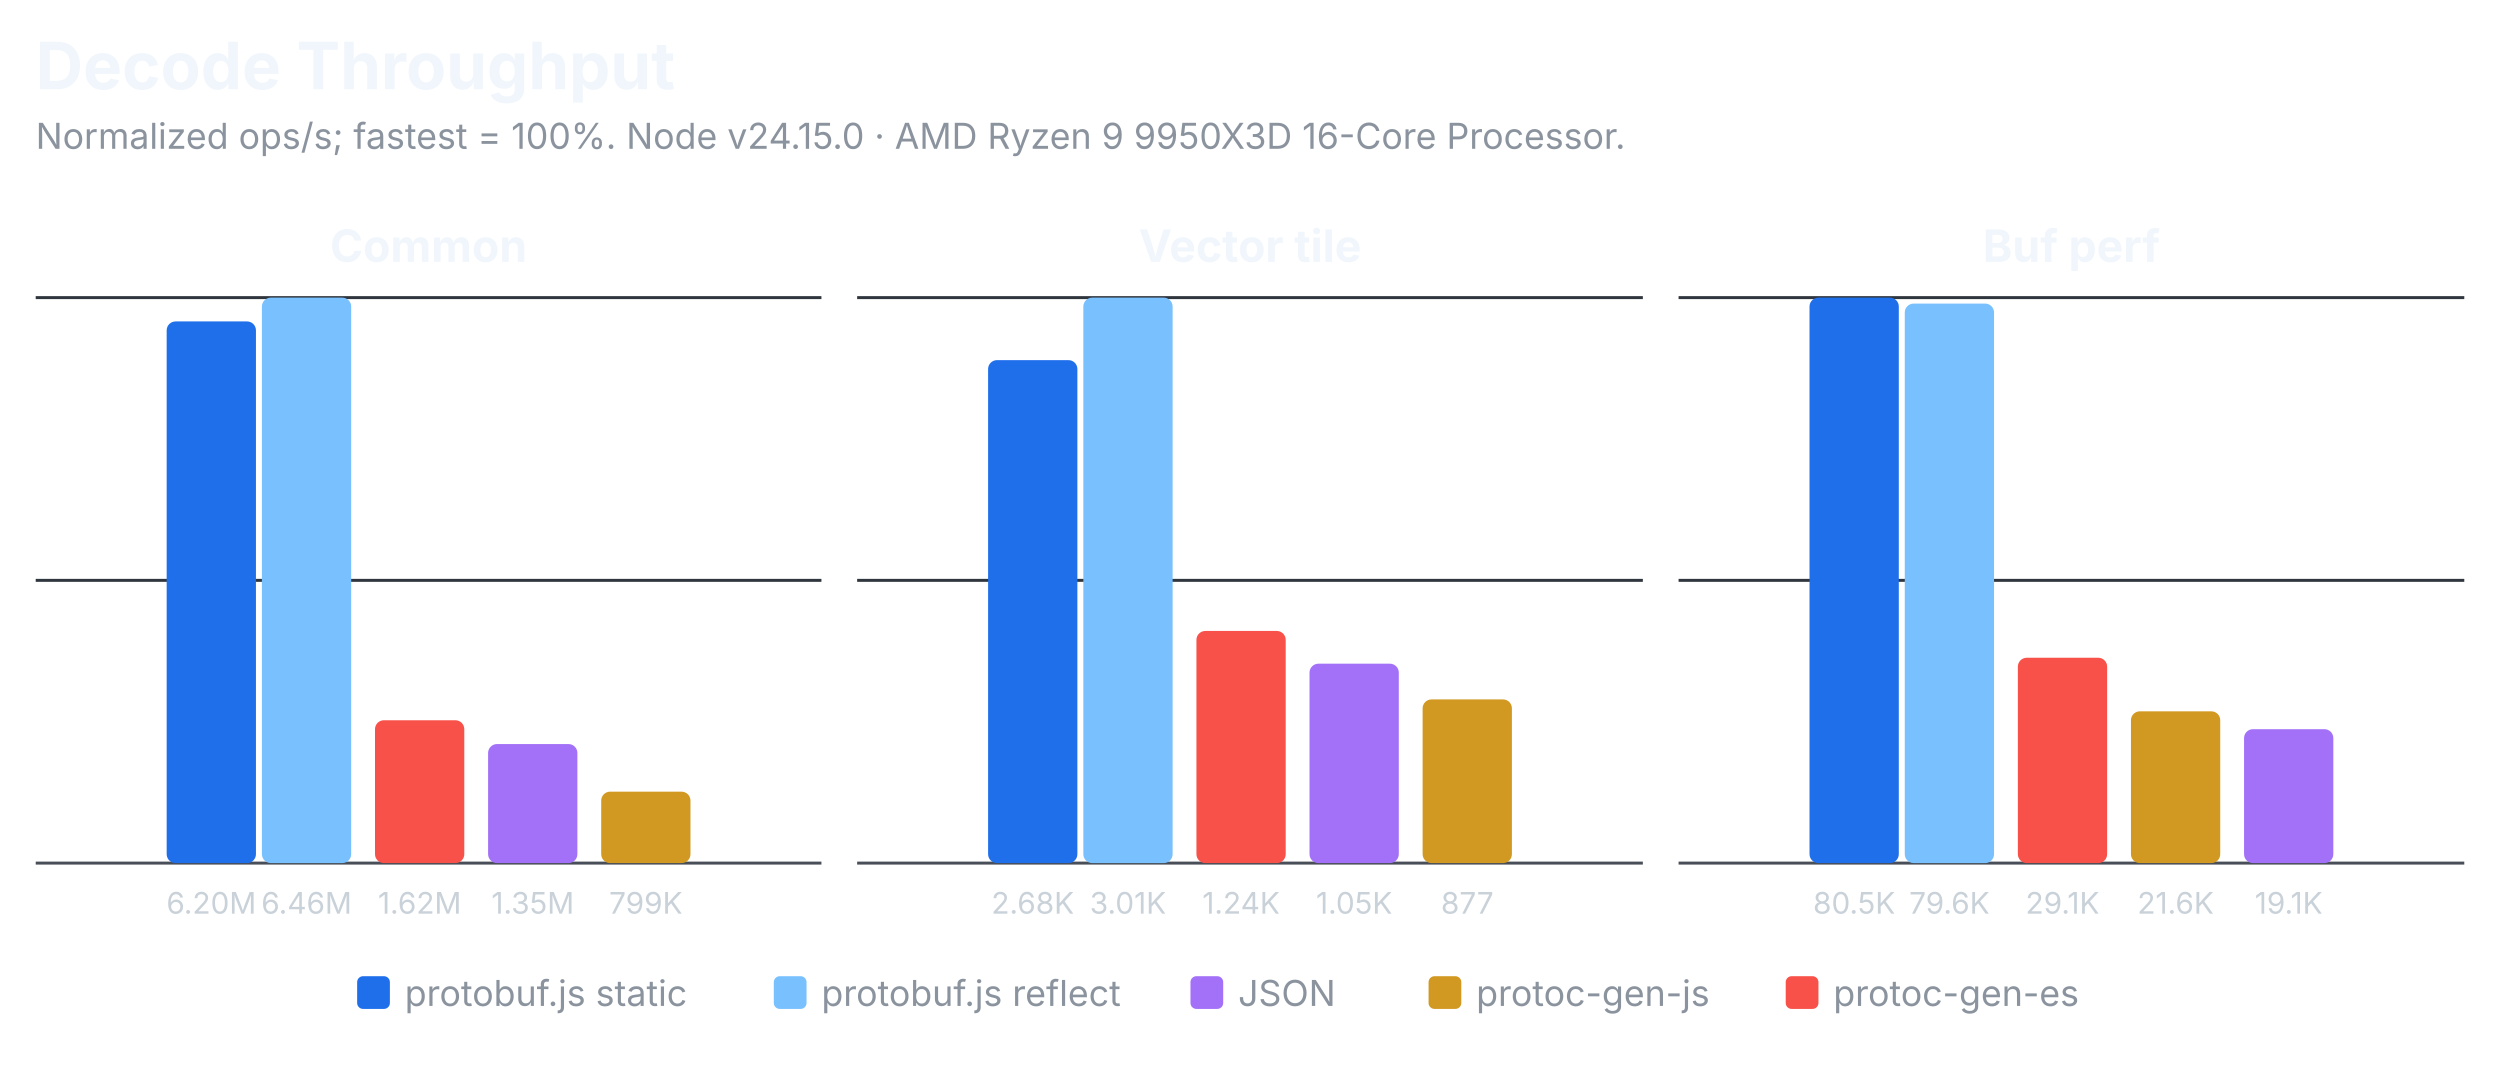
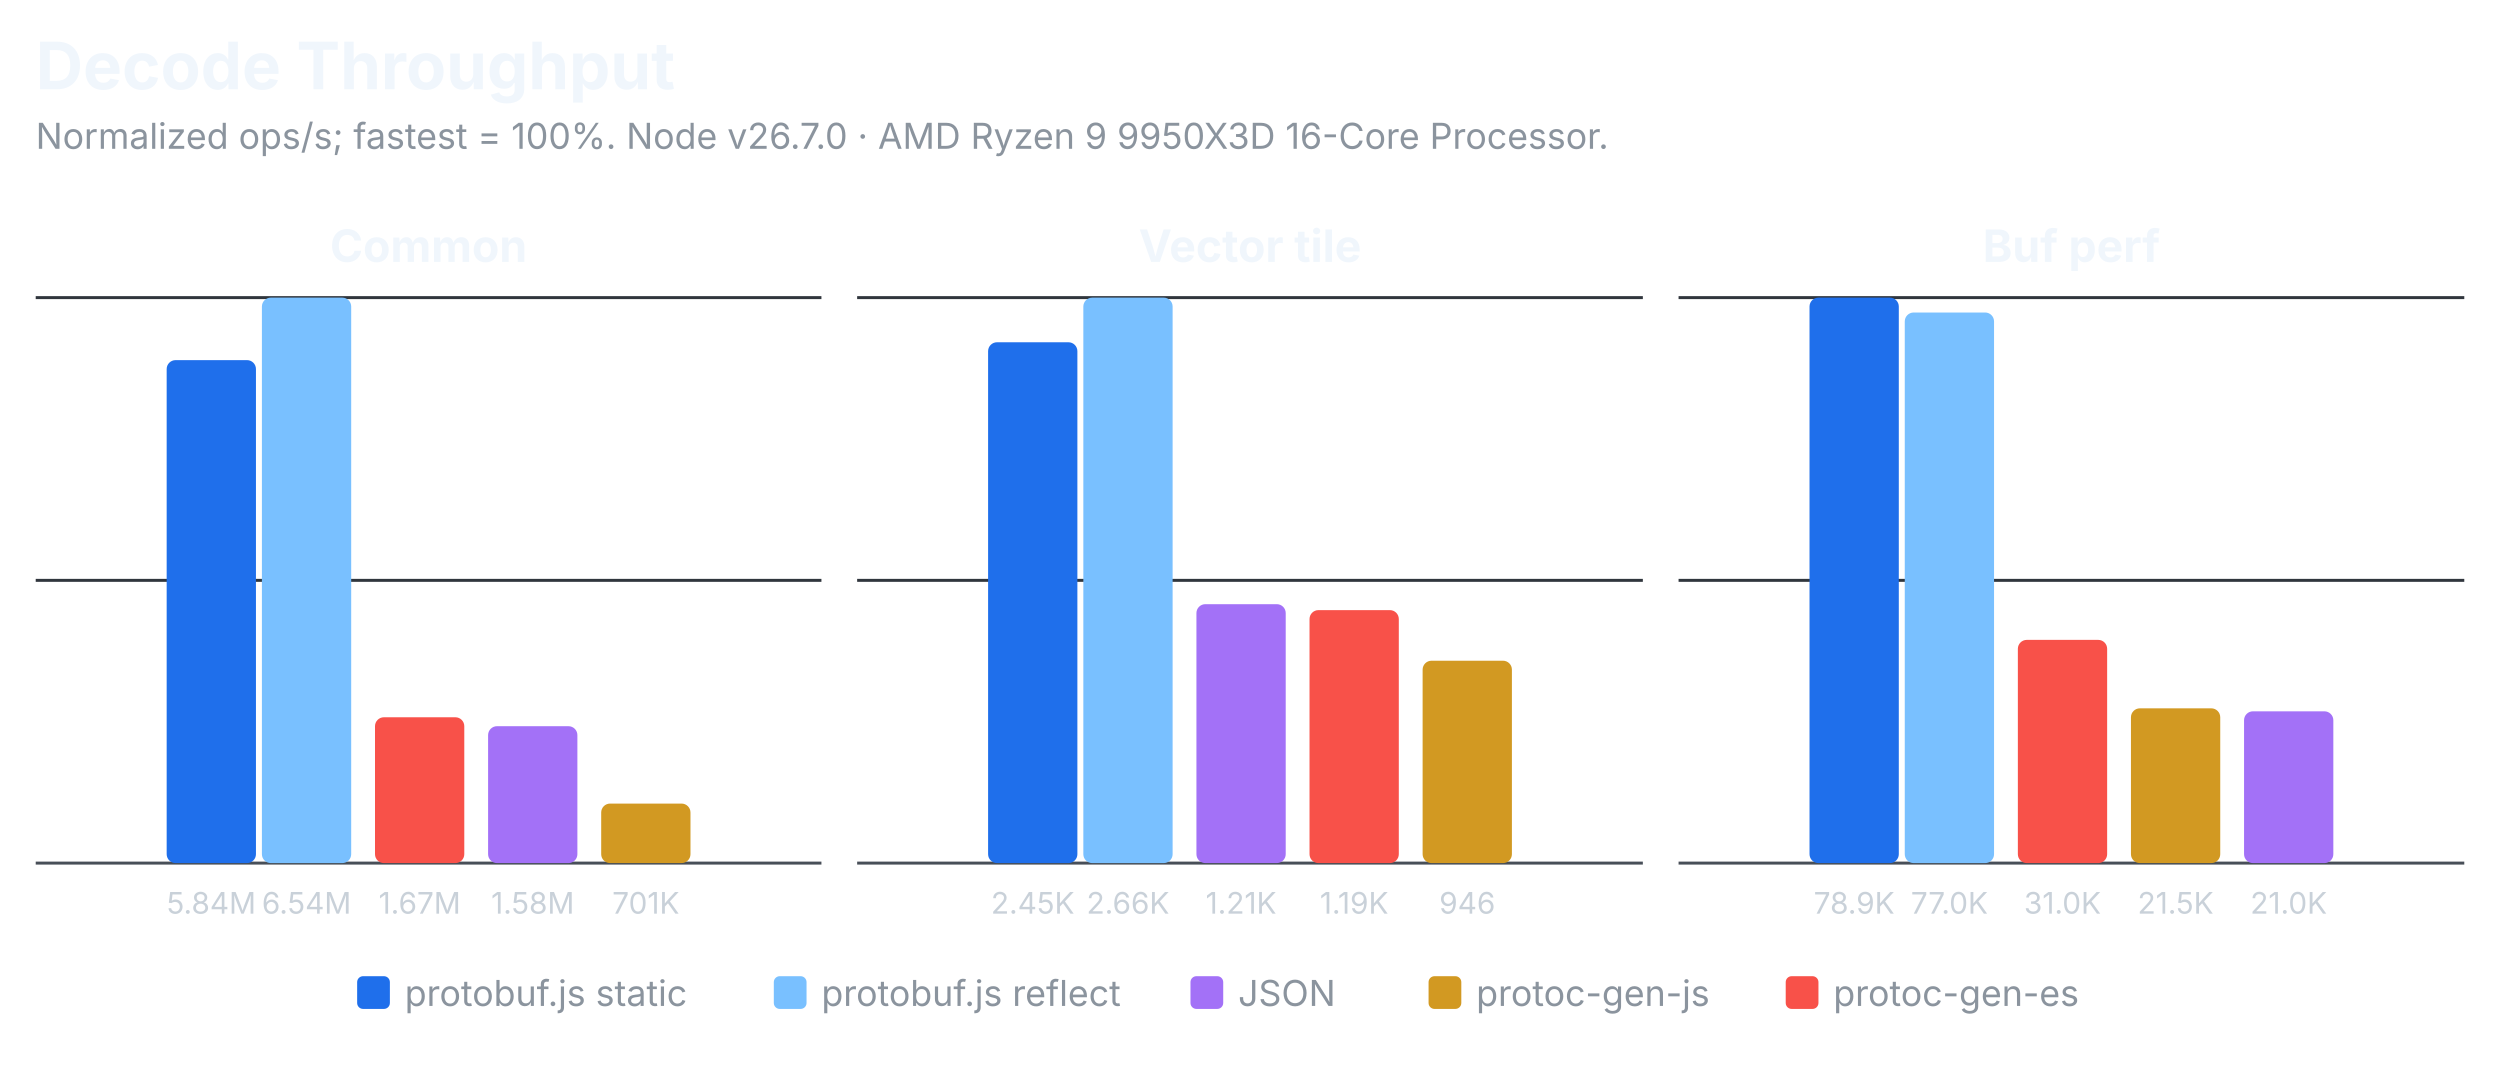
<svg xmlns="http://www.w3.org/2000/svg" width="840" height="362" viewBox="0 0 840 362" role="img" aria-labelledby="title desc">
  <style>
text{font-family:-apple-system,BlinkMacSystemFont,'Segoe UI',sans-serif;fill:#f0f6fc}
.title{font-size:22px;font-weight:700}.meta,.legend{font-size:12px;fill:#8b949e}.case{font-size:15px;font-weight:700}.value{font-size:10px;fill:#c9d1d9}.axis{stroke:#484f58;stroke-width:1}.grid{stroke:#30363d;stroke-width:1}.bar{rx:3;ry:3}
</style>
  <text x="12" y="30" class="title">Decode Throughput</text>
-   <text x="12" y="50" class="meta">Normalized ops/s; fastest = 100%. Node v24.15.0 · AMD Ryzen 9 9950X3D 16-Core Processor.</text>
+   <text x="12" y="50" class="meta">Normalized ops/s; fastest = 100%. Node v26.7.0 · AMD Ryzen 9 9950X3D 16-Core Processor.</text>
  <text x="144" y="88" text-anchor="middle" class="case">Common</text>
  <line x1="12" y1="290" x2="276" y2="290" class="axis" />
  <line x1="12" y1="195" x2="276" y2="195" class="grid" />
  <line x1="12" y1="100" x2="276" y2="100" class="grid" />
-   <rect x="56" y="108" width="30" height="182" class="bar" fill="#1f6feb" />
-   <text x="71" y="307" text-anchor="middle" class="value">6.20M</text>
+   <rect x="56" y="121" width="30" height="169" class="bar" fill="#1f6feb" />
+   <text x="71" y="307" text-anchor="middle" class="value">5.84M</text>
  <rect x="88" y="100" width="30" height="190" class="bar" fill="#79c0ff" />
-   <text x="103" y="307" text-anchor="middle" class="value">6.46M</text>
-   <rect x="126" y="242" width="30" height="48" class="bar" fill="#f85149" />
-   <text x="141" y="307" text-anchor="middle" class="value">1.62M</text>
-   <rect x="164" y="250" width="30" height="40" class="bar" fill="#a371f7" />
-   <text x="179" y="307" text-anchor="middle" class="value">1.35M</text>
-   <rect x="202" y="266" width="30" height="24" class="bar" fill="#d29922" />
-   <text x="217" y="307" text-anchor="middle" class="value">799K</text>
+   <text x="103" y="307" text-anchor="middle" class="value">6.54M</text>
+   <rect x="126" y="241" width="30" height="49" class="bar" fill="#f85149" />
+   <text x="141" y="307" text-anchor="middle" class="value">1.67M</text>
+   <rect x="164" y="244" width="30" height="46" class="bar" fill="#a371f7" />
+   <text x="179" y="307" text-anchor="middle" class="value">1.58M</text>
+   <rect x="202" y="270" width="30" height="20" class="bar" fill="#d29922" />
+   <text x="217" y="307" text-anchor="middle" class="value">701K</text>
  <text x="420" y="88" text-anchor="middle" class="case">Vector tile</text>
  <line x1="288" y1="290" x2="552" y2="290" class="axis" />
  <line x1="288" y1="195" x2="552" y2="195" class="grid" />
  <line x1="288" y1="100" x2="552" y2="100" class="grid" />
-   <rect x="332" y="121" width="30" height="169" class="bar" fill="#1f6feb" />
-   <text x="347" y="307" text-anchor="middle" class="value">2.68K</text>
+   <rect x="332" y="115" width="30" height="175" class="bar" fill="#1f6feb" />
+   <text x="347" y="307" text-anchor="middle" class="value">2.45K</text>
  <rect x="364" y="100" width="30" height="190" class="bar" fill="#79c0ff" />
-   <text x="379" y="307" text-anchor="middle" class="value">3.01K</text>
-   <rect x="402" y="212" width="30" height="78" class="bar" fill="#f85149" />
-   <text x="417" y="307" text-anchor="middle" class="value">1.24K</text>
-   <rect x="440" y="223" width="30" height="67" class="bar" fill="#a371f7" />
-   <text x="455" y="307" text-anchor="middle" class="value">1.05K</text>
-   <rect x="478" y="235" width="30" height="55" class="bar" fill="#d29922" />
-   <text x="493" y="307" text-anchor="middle" class="value">877</text>
+   <text x="379" y="307" text-anchor="middle" class="value">2.66K</text>
+   <rect x="402" y="203" width="30" height="87" class="bar" fill="#a371f7" />
+   <text x="417" y="307" text-anchor="middle" class="value">1.21K</text>
+   <rect x="440" y="205" width="30" height="85" class="bar" fill="#f85149" />
+   <text x="455" y="307" text-anchor="middle" class="value">1.19K</text>
+   <rect x="478" y="222" width="30" height="68" class="bar" fill="#d29922" />
+   <text x="493" y="307" text-anchor="middle" class="value">946</text>
  <text x="696" y="88" text-anchor="middle" class="case">Buf perf</text>
  <line x1="564" y1="290" x2="828" y2="290" class="axis" />
  <line x1="564" y1="195" x2="828" y2="195" class="grid" />
  <line x1="564" y1="100" x2="828" y2="100" class="grid" />
  <rect x="608" y="100" width="30" height="190" class="bar" fill="#1f6feb" />
-   <text x="623" y="307" text-anchor="middle" class="value">80.5K</text>
-   <rect x="640" y="102" width="30" height="188" class="bar" fill="#79c0ff" />
-   <text x="655" y="307" text-anchor="middle" class="value">79.6K</text>
-   <rect x="678" y="221" width="30" height="69" class="bar" fill="#f85149" />
-   <text x="693" y="307" text-anchor="middle" class="value">29.1K</text>
-   <rect x="716" y="239" width="30" height="51" class="bar" fill="#d29922" />
-   <text x="731" y="307" text-anchor="middle" class="value">21.6K</text>
-   <rect x="754" y="245" width="30" height="45" class="bar" fill="#a371f7" />
-   <text x="769" y="307" text-anchor="middle" class="value">19.1K</text>
+   <text x="623" y="307" text-anchor="middle" class="value">78.9K</text>
+   <rect x="640" y="105" width="30" height="185" class="bar" fill="#79c0ff" />
+   <text x="655" y="307" text-anchor="middle" class="value">77.0K</text>
+   <rect x="678" y="215" width="30" height="75" class="bar" fill="#f85149" />
+   <text x="693" y="307" text-anchor="middle" class="value">31.0K</text>
+   <rect x="716" y="238" width="30" height="52" class="bar" fill="#d29922" />
+   <text x="731" y="307" text-anchor="middle" class="value">21.5K</text>
+   <rect x="754" y="239" width="30" height="51" class="bar" fill="#a371f7" />
+   <text x="769" y="307" text-anchor="middle" class="value">21.0K</text>
  <rect x="120" y="328" width="11" height="11" rx="2" ry="2" fill="#1f6feb" />
  <text x="136" y="338" class="legend">protobuf.js static</text>
  <rect x="260" y="328" width="11" height="11" rx="2" ry="2" fill="#79c0ff" />
  <text x="276" y="338" class="legend">protobuf.js reflect</text>
  <rect x="400" y="328" width="11" height="11" rx="2" ry="2" fill="#a371f7" />
  <text x="416" y="338" class="legend">JSON</text>
  <rect x="480" y="328" width="11" height="11" rx="2" ry="2" fill="#d29922" />
  <text x="496" y="338" class="legend">protoc-gen-js</text>
  <rect x="600" y="328" width="11" height="11" rx="2" ry="2" fill="#f85149" />
  <text x="616" y="338" class="legend">protoc-gen-es</text>
</svg>
